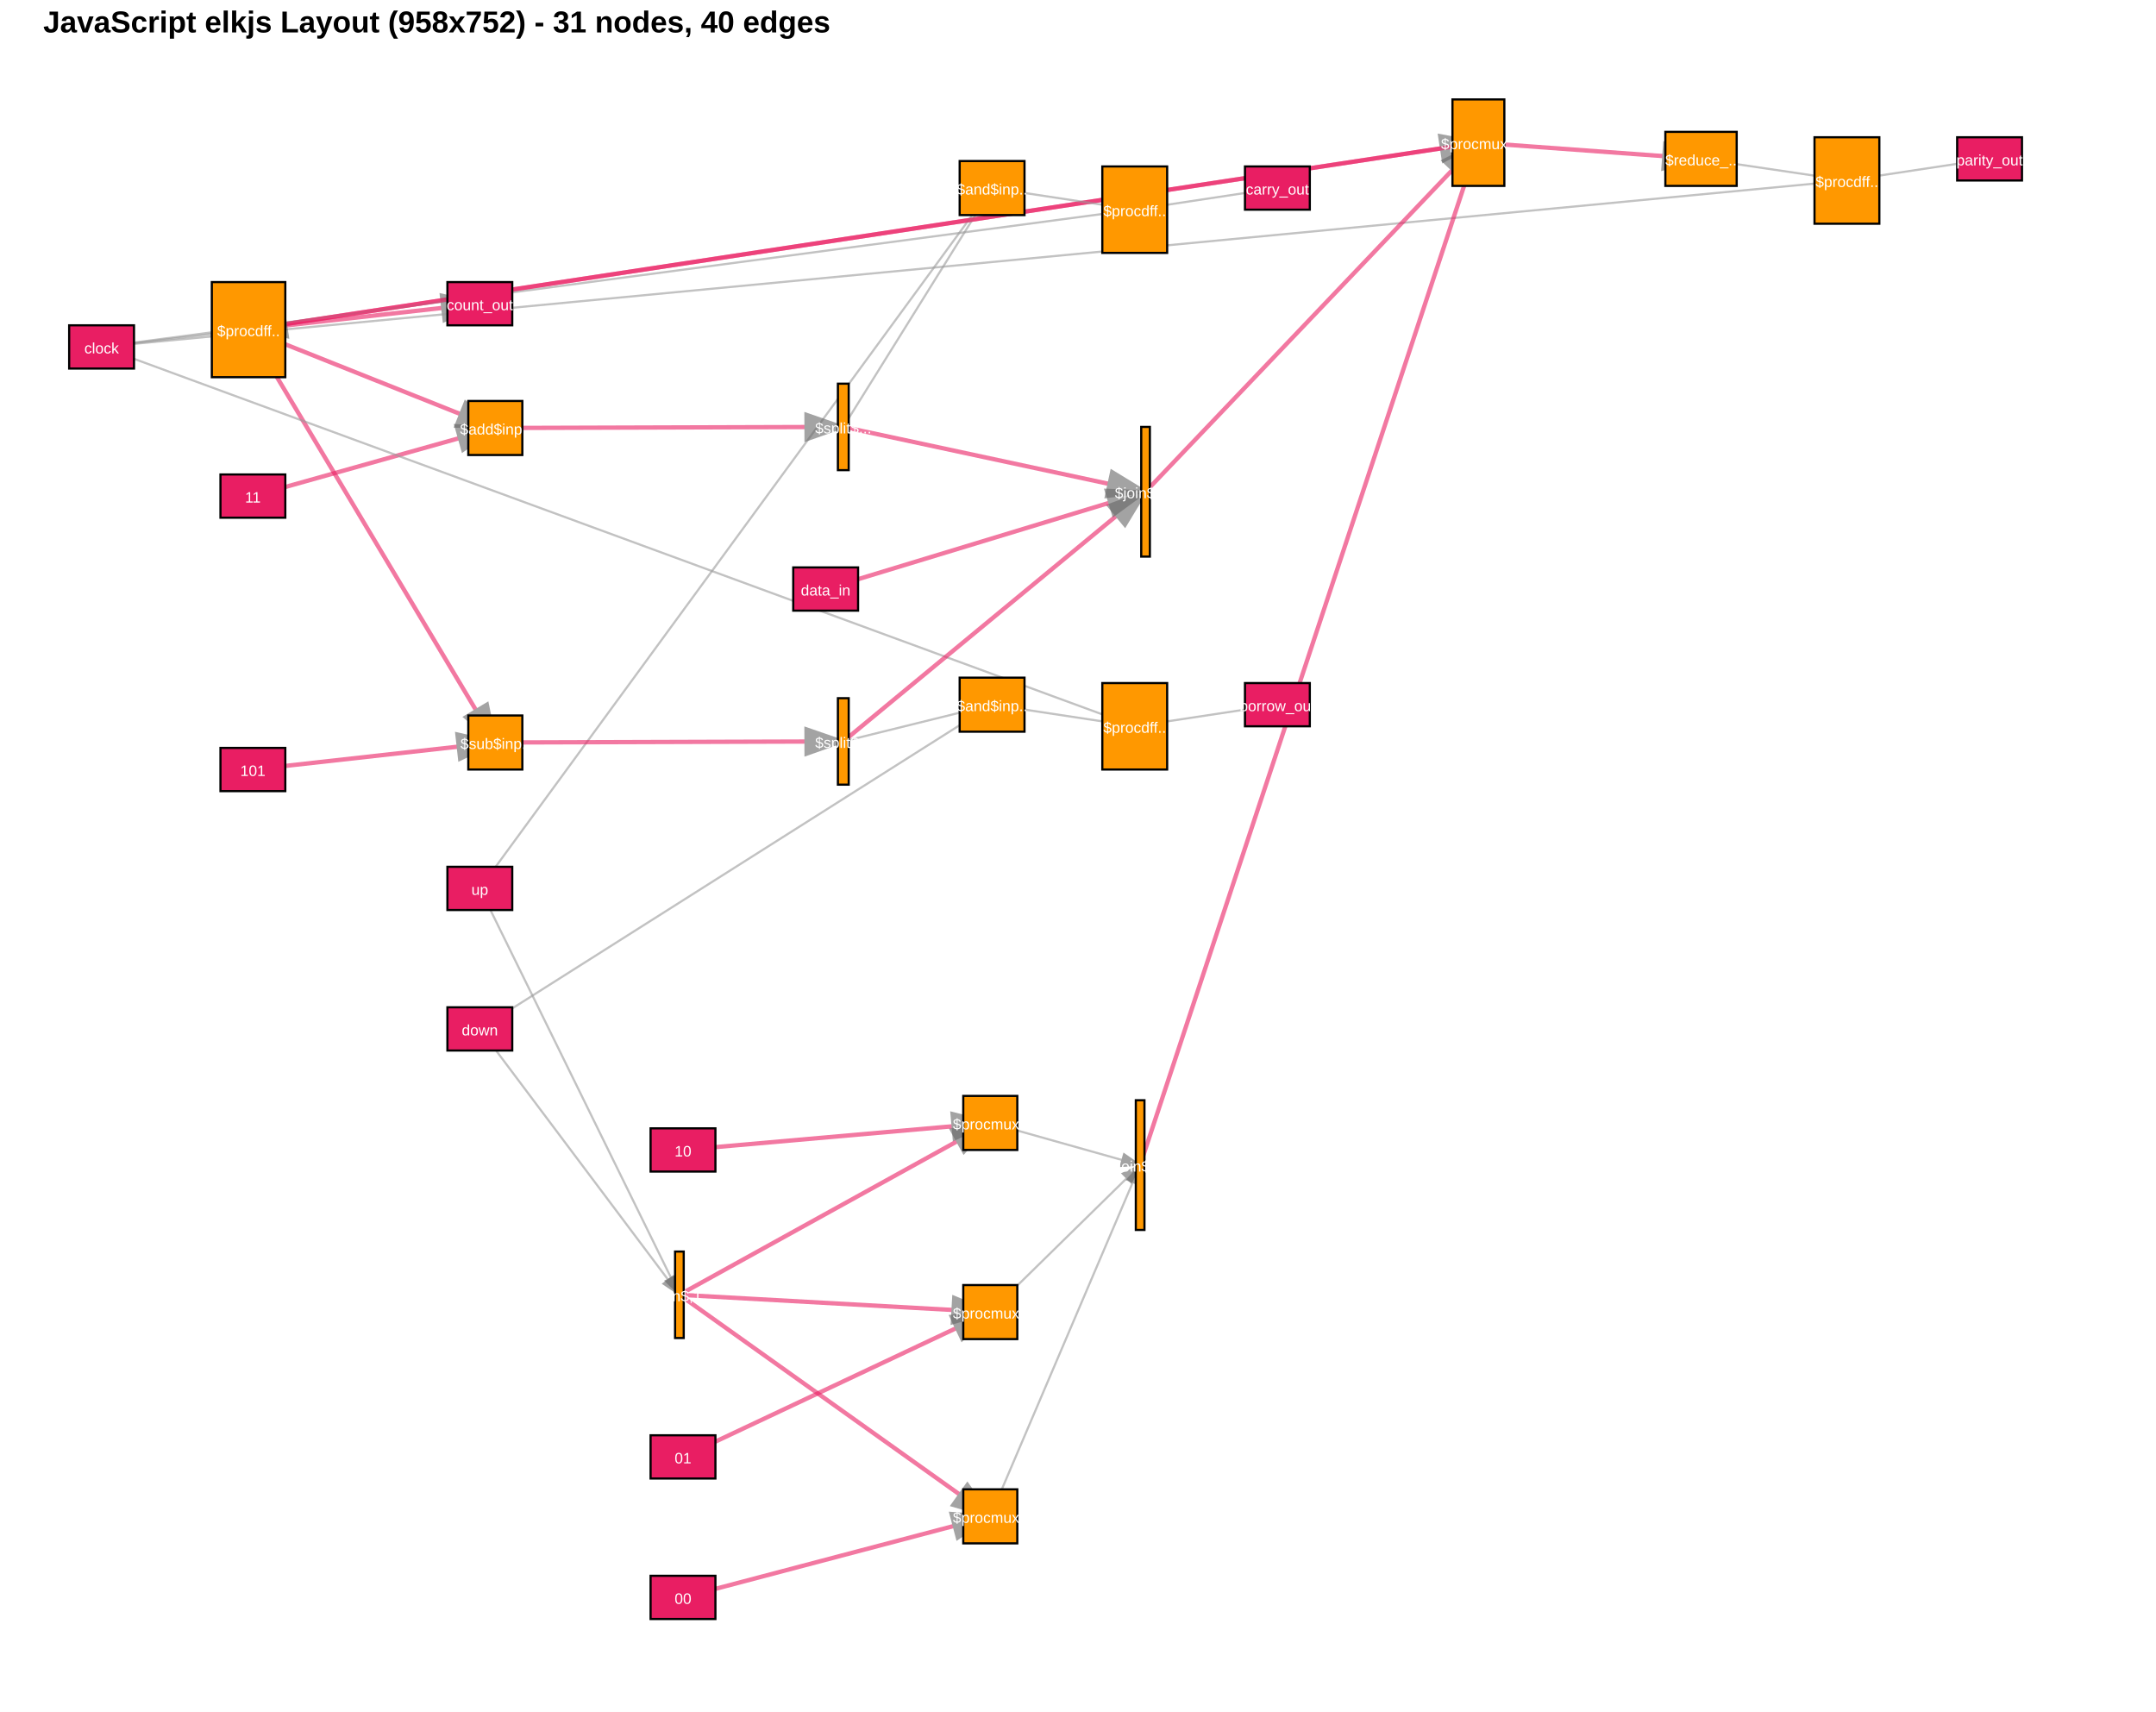
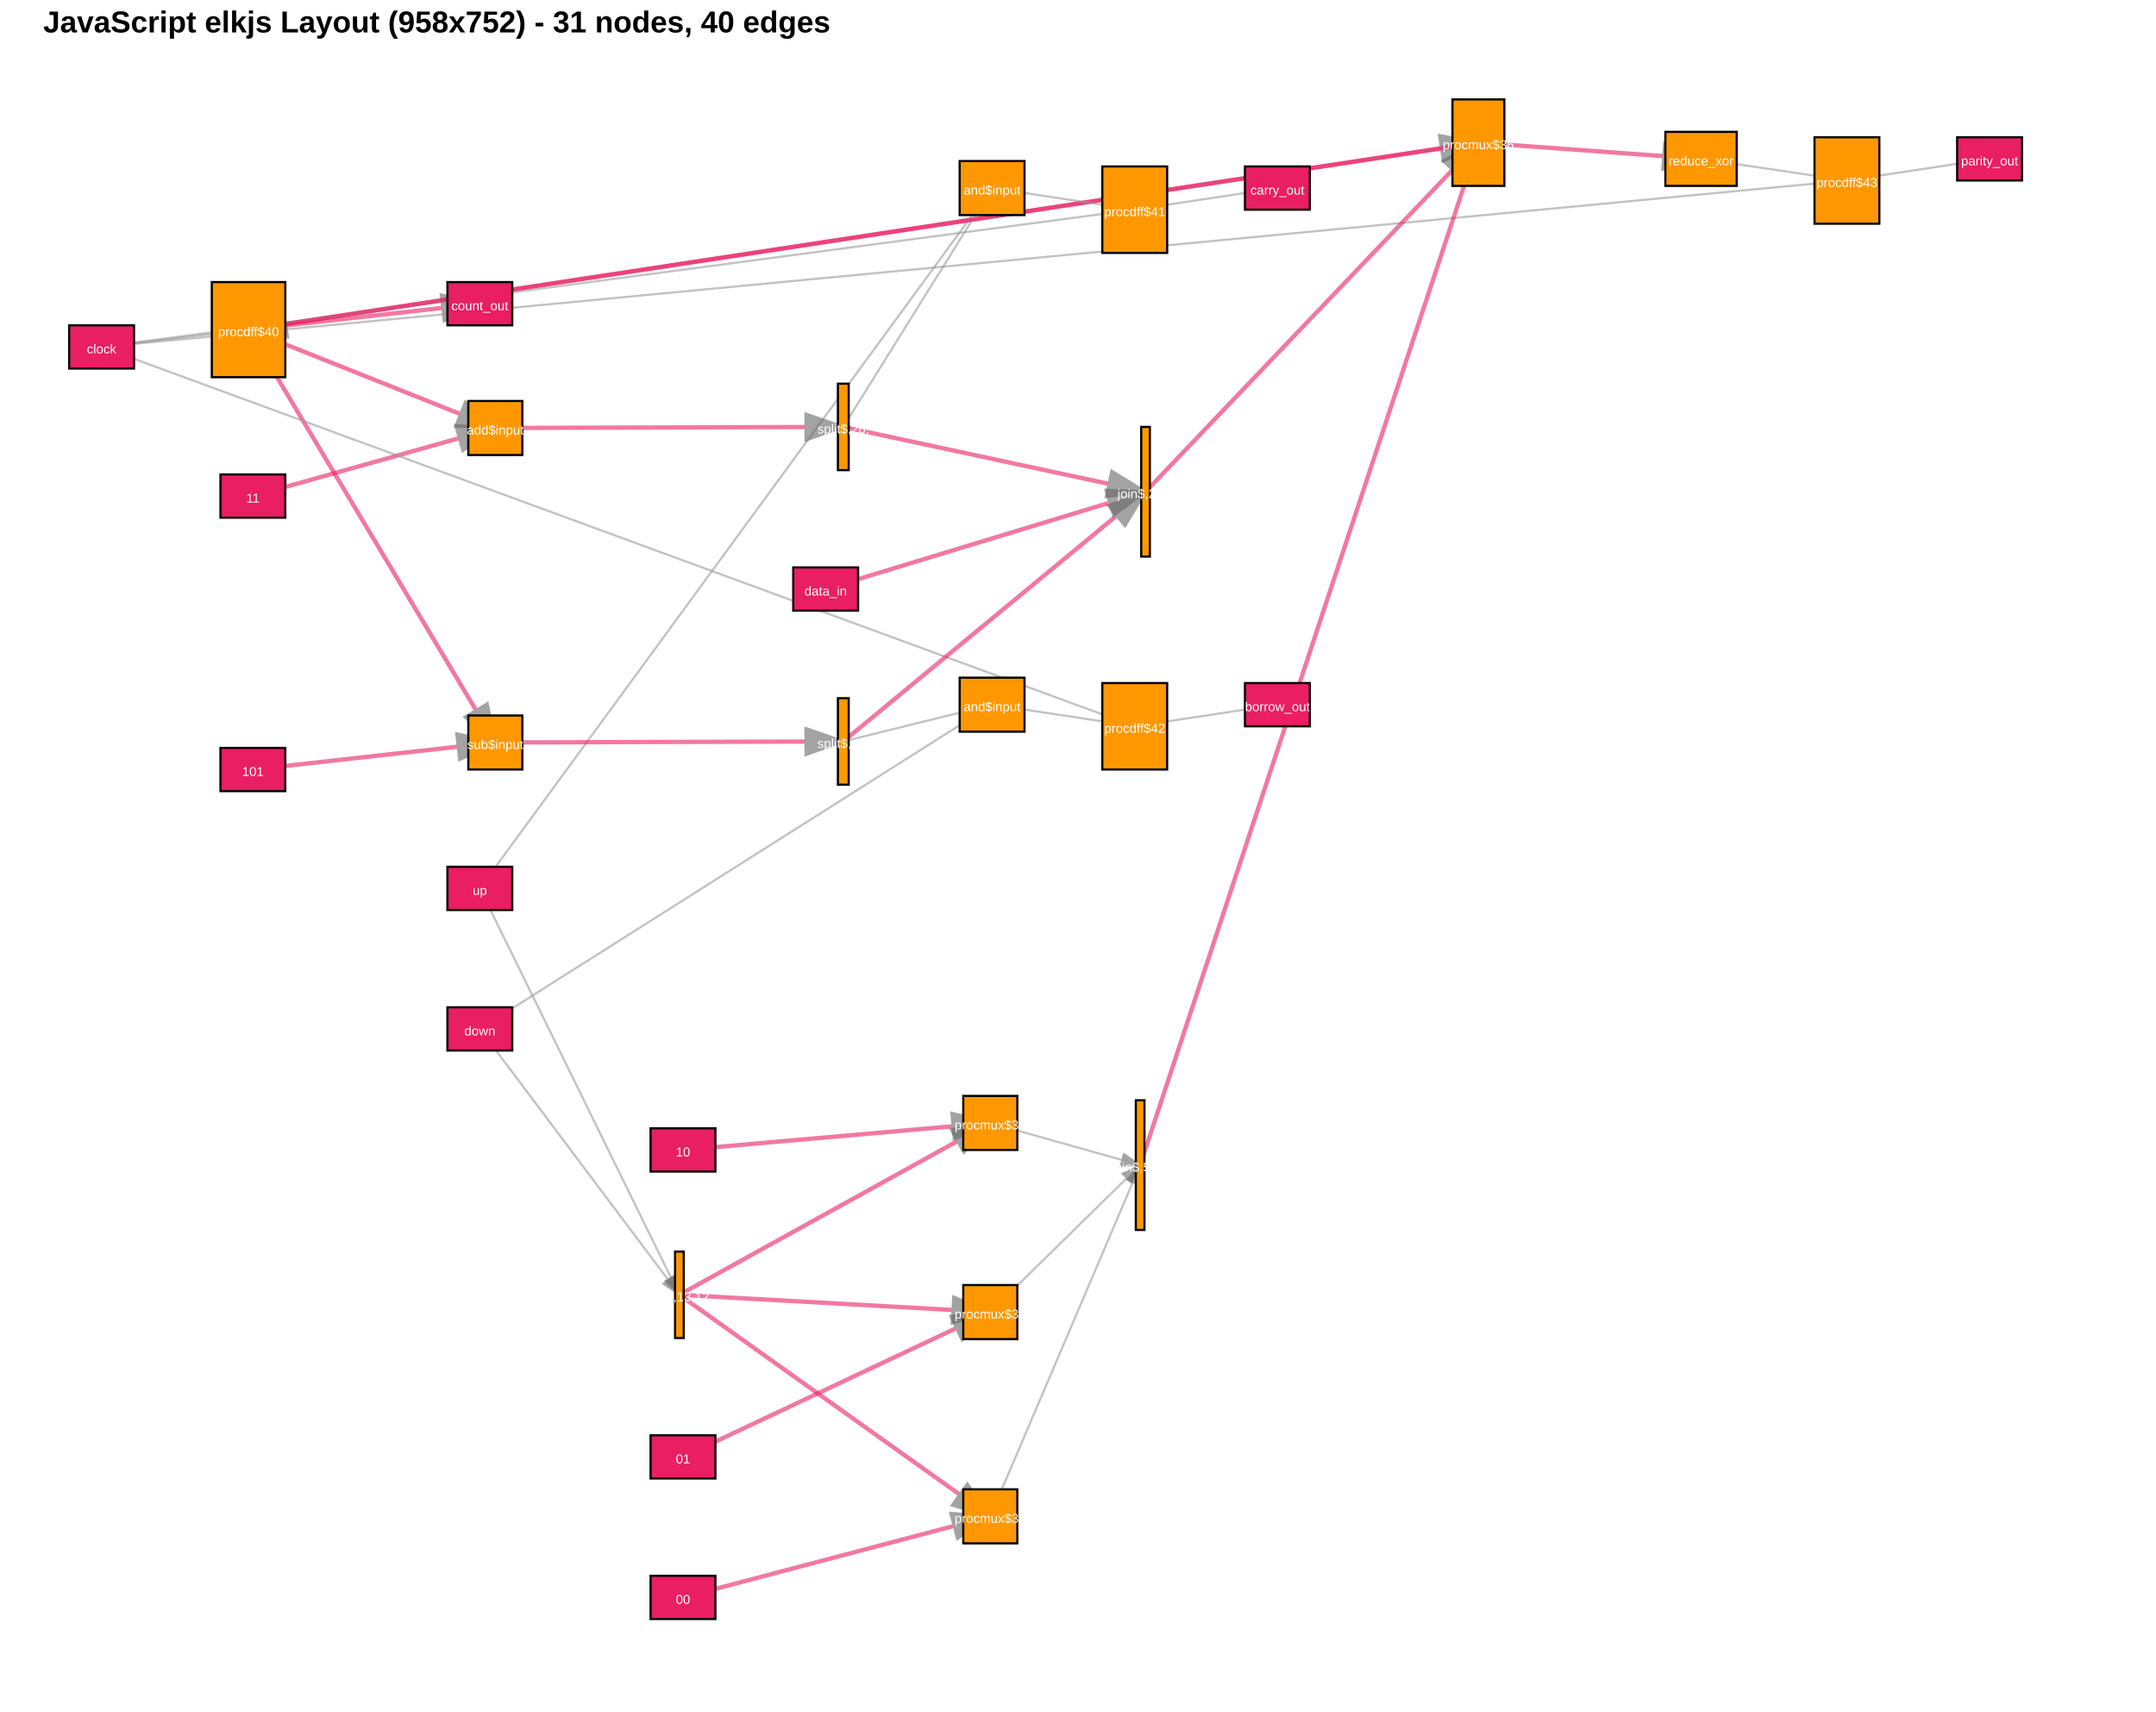
<svg xmlns="http://www.w3.org/2000/svg" width="997.5" height="792">
  <defs>
    <marker id="arrowhead2" markerWidth="10" markerHeight="7" refX="9" refY="3.5" orient="auto">
      <polygon points="0 0, 10 3.5, 0 7" fill="#666" />
    </marker>
  </defs>
  <rect width="100%" height="100%" fill="white" />
  <g transform="translate(20, 20)">
    <text x="0" y="-5" font-family="Arial" font-size="14" font-weight="bold">JavaScript elkjs Layout (958x752) - 31 nodes, 40 edges</text>
    <g id="edges">
      <line x1="95" y1="132.5" x2="209.167" y2="178" stroke="#E91E63" stroke-width="2" marker-end="url(#arrowhead2)" opacity="0.6" />
      <line x1="95" y1="132.5" x2="664" y2="46" stroke="#E91E63" stroke-width="2" marker-end="url(#arrowhead2)" opacity="0.6" />
      <line x1="95" y1="132.5" x2="209.167" y2="323.5" stroke="#E91E63" stroke-width="2" marker-end="url(#arrowhead2)" opacity="0.6" />
      <line x1="95" y1="132.5" x2="202" y2="120.5" stroke="#E91E63" stroke-width="2" marker-end="url(#arrowhead2)" opacity="0.6" />
      <line x1="97" y1="209.5" x2="209.167" y2="178" stroke="#E91E63" stroke-width="2" marker-end="url(#arrowhead2)" opacity="0.6" />
      <line x1="202" y1="391" x2="439" y2="67" stroke="#999" stroke-width="1" marker-end="url(#arrowhead2)" opacity="0.6" />
      <line x1="202" y1="391" x2="294.333" y2="579" stroke="#999" stroke-width="1" marker-end="url(#arrowhead2)" opacity="0.6" />
      <line x1="370.167" y1="177.5" x2="439" y2="67" stroke="#999" stroke-width="1" marker-end="url(#arrowhead2)" opacity="0.6" />
      <line x1="202" y1="456" x2="439" y2="306" stroke="#999" stroke-width="1" marker-end="url(#arrowhead2)" opacity="0.6" />
      <line x1="202" y1="456" x2="294.333" y2="579" stroke="#999" stroke-width="1" marker-end="url(#arrowhead2)" opacity="0.6" />
      <line x1="370.167" y1="323" x2="439" y2="306" stroke="#999" stroke-width="1" marker-end="url(#arrowhead2)" opacity="0.6" />
      <line x1="27" y1="140.5" x2="95" y2="132.5" stroke="#999" stroke-width="1" marker-end="url(#arrowhead2)" opacity="0.6" />
      <line x1="27" y1="140.5" x2="505" y2="77" stroke="#999" stroke-width="1" marker-end="url(#arrowhead2)" opacity="0.6" />
      <line x1="27" y1="140.5" x2="505" y2="316" stroke="#999" stroke-width="1" marker-end="url(#arrowhead2)" opacity="0.6" />
      <line x1="27" y1="140.5" x2="834.5" y2="63.5" stroke="#999" stroke-width="1" marker-end="url(#arrowhead2)" opacity="0.6" />
      <line x1="664" y1="46" x2="95" y2="132.5" stroke="#E91E63" stroke-width="2" marker-end="url(#arrowhead2)" opacity="0.6" />
      <line x1="664" y1="46" x2="767" y2="53.5" stroke="#E91E63" stroke-width="2" marker-end="url(#arrowhead2)" opacity="0.6" />
      <line x1="439" y1="67" x2="505" y2="77" stroke="#999" stroke-width="1" marker-end="url(#arrowhead2)" opacity="0.6" />
      <line x1="439" y1="306" x2="505" y2="316" stroke="#999" stroke-width="1" marker-end="url(#arrowhead2)" opacity="0.6" />
      <line x1="767" y1="53.5" x2="834.5" y2="63.5" stroke="#999" stroke-width="1" marker-end="url(#arrowhead2)" opacity="0.6" />
      <line x1="510" y1="207.5" x2="664" y2="46" stroke="#E91E63" stroke-width="2" marker-end="url(#arrowhead2)" opacity="0.6" />
      <line x1="507.5" y1="519" x2="664" y2="46" stroke="#E91E63" stroke-width="2" marker-end="url(#arrowhead2)" opacity="0.6" />
      <line x1="294.333" y1="579" x2="438.167" y2="499.5" stroke="#E91E63" stroke-width="2" marker-end="url(#arrowhead2)" opacity="0.6" />
      <line x1="294.333" y1="579" x2="438.167" y2="587" stroke="#E91E63" stroke-width="2" marker-end="url(#arrowhead2)" opacity="0.6" />
      <line x1="294.333" y1="579" x2="438.167" y2="681.5" stroke="#E91E63" stroke-width="2" marker-end="url(#arrowhead2)" opacity="0.6" />
      <line x1="296" y1="512" x2="438.167" y2="499.5" stroke="#E91E63" stroke-width="2" marker-end="url(#arrowhead2)" opacity="0.6" />
      <line x1="296" y1="654" x2="438.167" y2="587" stroke="#E91E63" stroke-width="2" marker-end="url(#arrowhead2)" opacity="0.6" />
      <line x1="296" y1="719" x2="438.167" y2="681.5" stroke="#E91E63" stroke-width="2" marker-end="url(#arrowhead2)" opacity="0.6" />
      <line x1="97" y1="336" x2="209.167" y2="323.5" stroke="#E91E63" stroke-width="2" marker-end="url(#arrowhead2)" opacity="0.6" />
      <line x1="505" y1="77" x2="571" y2="67" stroke="#999" stroke-width="1" marker-end="url(#arrowhead2)" opacity="0.6" />
      <line x1="505" y1="316" x2="571" y2="306" stroke="#999" stroke-width="1" marker-end="url(#arrowhead2)" opacity="0.6" />
      <line x1="834.5" y1="63.5" x2="900.5" y2="53.5" stroke="#999" stroke-width="1" marker-end="url(#arrowhead2)" opacity="0.6" />
      <line x1="370.167" y1="177.5" x2="510" y2="207.5" stroke="#E91E63" stroke-width="2" marker-end="url(#arrowhead2)" opacity="0.6" />
      <line x1="370.167" y1="323" x2="510" y2="207.5" stroke="#E91E63" stroke-width="2" marker-end="url(#arrowhead2)" opacity="0.6" />
      <line x1="362" y1="252.5" x2="510" y2="207.5" stroke="#E91E63" stroke-width="2" marker-end="url(#arrowhead2)" opacity="0.6" />
      <line x1="438.167" y1="499.5" x2="507.5" y2="519" stroke="#999" stroke-width="1" marker-end="url(#arrowhead2)" opacity="0.6" />
      <line x1="438.167" y1="587" x2="507.5" y2="519" stroke="#999" stroke-width="1" marker-end="url(#arrowhead2)" opacity="0.6" />
      <line x1="438.167" y1="681.5" x2="507.5" y2="519" stroke="#999" stroke-width="1" marker-end="url(#arrowhead2)" opacity="0.6" />
      <line x1="209.167" y1="178" x2="370.167" y2="177.5" stroke="#E91E63" stroke-width="2" marker-end="url(#arrowhead2)" opacity="0.6" />
      <line x1="209.167" y1="323.5" x2="370.167" y2="323" stroke="#E91E63" stroke-width="2" marker-end="url(#arrowhead2)" opacity="0.6" />
    </g>
    <g id="nodes">
-       <rect x="196.667" y="165.5" width="25" height="25" fill="#FF9800" stroke="black" stroke-width="1" />
-       <text x="209.167" y="181" font-family="Arial" font-size="7" text-anchor="middle" fill="white">$add$inp..</text>
-       <rect x="424" y="54.5" width="30" height="25" fill="#FF9800" stroke="black" stroke-width="1" />
-       <text x="439" y="70" font-family="Arial" font-size="7" text-anchor="middle" fill="white">$and$inp..</text>
-       <rect x="424" y="293.5" width="30" height="25" fill="#FF9800" stroke="black" stroke-width="1" />
-       <text x="439" y="309" font-family="Arial" font-size="7" text-anchor="middle" fill="white">$and$inp..</text>
-       <rect x="78" y="110.5" width="34" height="44" fill="#FF9800" stroke="black" stroke-width="1" />
-       <text x="95" y="135.5" font-family="Arial" font-size="7" text-anchor="middle" fill="white">$procdff..</text>
-       <rect x="490" y="57" width="30" height="40" fill="#FF9800" stroke="black" stroke-width="1" />
-       <text x="505" y="80" font-family="Arial" font-size="7" text-anchor="middle" fill="white">$procdff..</text>
-       <rect x="490" y="296" width="30" height="40" fill="#FF9800" stroke="black" stroke-width="1" />
-       <text x="505" y="319" font-family="Arial" font-size="7" text-anchor="middle" fill="white">$procdff..</text>
-       <rect x="819.5" y="43.5" width="30" height="40" fill="#FF9800" stroke="black" stroke-width="1" />
-       <text x="834.5" y="66.5" font-family="Arial" font-size="7" text-anchor="middle" fill="white">$procdff..</text>
-       <rect x="652" y="26" width="24" height="40" fill="#FF9800" stroke="black" stroke-width="1" />
-       <text x="664" y="49" font-family="Arial" font-size="7" text-anchor="middle" fill="white">$procmux..</text>
-       <rect x="425.667" y="487" width="25" height="25" fill="#FF9800" stroke="black" stroke-width="1" />
-       <text x="438.167" y="502.5" font-family="Arial" font-size="7" text-anchor="middle" fill="white">$procmux..</text>
-       <rect x="425.667" y="574.5" width="25" height="25" fill="#FF9800" stroke="black" stroke-width="1" />
-       <text x="438.167" y="590" font-family="Arial" font-size="7" text-anchor="middle" fill="white">$procmux..</text>
-       <rect x="425.667" y="669" width="25" height="25" fill="#FF9800" stroke="black" stroke-width="1" />
-       <text x="438.167" y="684.5" font-family="Arial" font-size="7" text-anchor="middle" fill="white">$procmux..</text>
-       <rect x="750.5" y="41" width="33" height="25" fill="#FF9800" stroke="black" stroke-width="1" />
-       <text x="767" y="56.5" font-family="Arial" font-size="7" text-anchor="middle" fill="white">$reduce_..</text>
-       <rect x="196.667" y="311" width="25" height="25" fill="#FF9800" stroke="black" stroke-width="1" />
-       <text x="209.167" y="326.5" font-family="Arial" font-size="7" text-anchor="middle" fill="white">$sub$inp..</text>
-       <rect x="12" y="130.5" width="30" height="20" fill="#E91E63" stroke="black" stroke-width="1" />
-       <text x="27" y="143.5" font-family="Arial" font-size="7" text-anchor="middle" fill="white">clock</text>
-       <rect x="347" y="242.5" width="30" height="20" fill="#E91E63" stroke="black" stroke-width="1" />
-       <text x="362" y="255.5" font-family="Arial" font-size="7" text-anchor="middle" fill="white">data_in</text>
-       <rect x="187" y="381" width="30" height="20" fill="#E91E63" stroke="black" stroke-width="1" />
-       <text x="202" y="394" font-family="Arial" font-size="7" text-anchor="middle" fill="white">up</text>
-       <rect x="187" y="446" width="30" height="20" fill="#E91E63" stroke="black" stroke-width="1" />
-       <text x="202" y="459" font-family="Arial" font-size="7" text-anchor="middle" fill="white">down</text>
-       <rect x="556" y="57" width="30" height="20" fill="#E91E63" stroke="black" stroke-width="1" />
-       <text x="571" y="70" font-family="Arial" font-size="7" text-anchor="middle" fill="white">carry_out</text>
-       <rect x="556" y="296" width="30" height="20" fill="#E91E63" stroke="black" stroke-width="1" />
-       <text x="571" y="309" font-family="Arial" font-size="7" text-anchor="middle" fill="white">borrow_out</text>
-       <rect x="187" y="110.5" width="30" height="20" fill="#E91E63" stroke="black" stroke-width="1" />
-       <text x="202" y="123.5" font-family="Arial" font-size="7" text-anchor="middle" fill="white">count_out</text>
-       <rect x="885.5" y="43.5" width="30" height="20" fill="#E91E63" stroke="black" stroke-width="1" />
-       <text x="900.5" y="56.5" font-family="Arial" font-size="7" text-anchor="middle" fill="white">parity_out</text>
-       <rect x="82" y="199.5" width="30" height="20" fill="#E91E63" stroke="black" stroke-width="1" />
-       <text x="97" y="212.5" font-family="Arial" font-size="7" text-anchor="middle" fill="white">11</text>
-       <rect x="281" y="502" width="30" height="20" fill="#E91E63" stroke="black" stroke-width="1" />
-       <text x="296" y="515" font-family="Arial" font-size="7" text-anchor="middle" fill="white">10</text>
-       <rect x="281" y="644" width="30" height="20" fill="#E91E63" stroke="black" stroke-width="1" />
-       <text x="296" y="657" font-family="Arial" font-size="7" text-anchor="middle" fill="white">01</text>
-       <rect x="281" y="709" width="30" height="20" fill="#E91E63" stroke="black" stroke-width="1" />
-       <text x="296" y="722" font-family="Arial" font-size="7" text-anchor="middle" fill="white">00</text>
-       <rect x="82" y="326" width="30" height="20" fill="#E91E63" stroke="black" stroke-width="1" />
-       <text x="97" y="339" font-family="Arial" font-size="7" text-anchor="middle" fill="white">101</text>
-       <rect x="508" y="177.5" width="4" height="60" fill="#FF9800" stroke="black" stroke-width="1" />
-       <text x="510" y="210.5" font-family="Arial" font-size="7" text-anchor="middle" fill="white">$join$,2..</text>
-       <rect x="505.5" y="489" width="4" height="60" fill="#FF9800" stroke="black" stroke-width="1" />
-       <text x="507.5" y="522" font-family="Arial" font-size="7" text-anchor="middle" fill="white">$join$,5..</text>
-       <rect x="292.333" y="559" width="4" height="40" fill="#FF9800" stroke="black" stroke-width="1" />
-       <text x="294.333" y="582" font-family="Arial" font-size="7" text-anchor="middle" fill="white">$join$,1..</text>
-       <rect x="367.667" y="157.5" width="5" height="40" fill="#FF9800" stroke="black" stroke-width="1" />
-       <text x="370.167" y="180.5" font-family="Arial" font-size="7" text-anchor="middle" fill="white">$split$,..</text>
-       <rect x="367.667" y="303" width="5" height="40" fill="#FF9800" stroke="black" stroke-width="1" />
-       <text x="370.167" y="326" font-family="Arial" font-size="7" text-anchor="middle" fill="white">$split$,..</text>
+       <g>
+         <rect x="196.667" y="165.5" width="25" height="25" fill="#FF9800" stroke="black" stroke-width="1" />
+         <text x="209.167" y="181" font-family="Arial" font-size="6" text-anchor="middle" fill="white">add$input</text>
+       </g>
+       <g>
+         <rect x="424" y="54.5" width="30" height="25" fill="#FF9800" stroke="black" stroke-width="1" />
+         <text x="439" y="70" font-family="Arial" font-size="6" text-anchor="middle" fill="white">and$input</text>
+       </g>
+       <g>
+         <rect x="424" y="293.5" width="30" height="25" fill="#FF9800" stroke="black" stroke-width="1" />
+         <text x="439" y="309" font-family="Arial" font-size="6" text-anchor="middle" fill="white">and$input</text>
+       </g>
+       <g>
+         <rect x="78" y="110.5" width="34" height="44" fill="#FF9800" stroke="black" stroke-width="1" />
+         <text x="95" y="135.5" font-family="Arial" font-size="6" text-anchor="middle" fill="white">procdff$40</text>
+       </g>
+       <g>
+         <rect x="490" y="57" width="30" height="40" fill="#FF9800" stroke="black" stroke-width="1" />
+         <text x="505" y="80" font-family="Arial" font-size="6" text-anchor="middle" fill="white">procdff$41</text>
+       </g>
+       <g>
+         <rect x="490" y="296" width="30" height="40" fill="#FF9800" stroke="black" stroke-width="1" />
+         <text x="505" y="319" font-family="Arial" font-size="6" text-anchor="middle" fill="white">procdff$42</text>
+       </g>
+       <g>
+         <rect x="819.5" y="43.5" width="30" height="40" fill="#FF9800" stroke="black" stroke-width="1" />
+         <text x="834.5" y="66.5" font-family="Arial" font-size="6" text-anchor="middle" fill="white">procdff$43</text>
+       </g>
+       <g>
+         <rect x="652" y="26" width="24" height="40" fill="#FF9800" stroke="black" stroke-width="1" />
+         <text x="664" y="49" font-family="Arial" font-size="6" text-anchor="middle" fill="white">procmux$36</text>
+       </g>
+       <g>
+         <rect x="425.667" y="487" width="25" height="25" fill="#FF9800" stroke="black" stroke-width="1" />
+         <text x="438.167" y="502.5" font-family="Arial" font-size="6" text-anchor="middle" fill="white">procmux$37</text>
+       </g>
+       <g>
+         <rect x="425.667" y="574.5" width="25" height="25" fill="#FF9800" stroke="black" stroke-width="1" />
+         <text x="438.167" y="590" font-family="Arial" font-size="6" text-anchor="middle" fill="white">procmux$38</text>
+       </g>
+       <g>
+         <rect x="425.667" y="669" width="25" height="25" fill="#FF9800" stroke="black" stroke-width="1" />
+         <text x="438.167" y="684.5" font-family="Arial" font-size="6" text-anchor="middle" fill="white">procmux$39</text>
+       </g>
+       <g>
+         <rect x="750.5" y="41" width="33" height="25" fill="#FF9800" stroke="black" stroke-width="1" />
+         <text x="767" y="56.5" font-family="Arial" font-size="6" text-anchor="middle" fill="white">reduce_xor</text>
+       </g>
+       <g>
+         <rect x="196.667" y="311" width="25" height="25" fill="#FF9800" stroke="black" stroke-width="1" />
+         <text x="209.167" y="326.5" font-family="Arial" font-size="6" text-anchor="middle" fill="white">sub$input</text>
+       </g>
+       <g>
+         <rect x="12" y="130.5" width="30" height="20" fill="#E91E63" stroke="black" stroke-width="1" />
+         <text x="27" y="143.5" font-family="Arial" font-size="6" text-anchor="middle" fill="white">clock</text>
+       </g>
+       <g>
+         <rect x="347" y="242.5" width="30" height="20" fill="#E91E63" stroke="black" stroke-width="1" />
+         <text x="362" y="255.5" font-family="Arial" font-size="6" text-anchor="middle" fill="white">data_in</text>
+       </g>
+       <g>
+         <rect x="187" y="381" width="30" height="20" fill="#E91E63" stroke="black" stroke-width="1" />
+         <text x="202" y="394" font-family="Arial" font-size="6" text-anchor="middle" fill="white">up</text>
+       </g>
+       <g>
+         <rect x="187" y="446" width="30" height="20" fill="#E91E63" stroke="black" stroke-width="1" />
+         <text x="202" y="459" font-family="Arial" font-size="6" text-anchor="middle" fill="white">down</text>
+       </g>
+       <g>
+         <rect x="556" y="57" width="30" height="20" fill="#E91E63" stroke="black" stroke-width="1" />
+         <text x="571" y="70" font-family="Arial" font-size="6" text-anchor="middle" fill="white">carry_out</text>
+       </g>
+       <g>
+         <rect x="556" y="296" width="30" height="20" fill="#E91E63" stroke="black" stroke-width="1" />
+         <text x="571" y="309" font-family="Arial" font-size="6" text-anchor="middle" fill="white">borrow_out</text>
+       </g>
+       <g>
+         <rect x="187" y="110.5" width="30" height="20" fill="#E91E63" stroke="black" stroke-width="1" />
+         <text x="202" y="123.5" font-family="Arial" font-size="6" text-anchor="middle" fill="white">count_out</text>
+       </g>
+       <g>
+         <rect x="885.5" y="43.5" width="30" height="20" fill="#E91E63" stroke="black" stroke-width="1" />
+         <text x="900.5" y="56.5" font-family="Arial" font-size="6" text-anchor="middle" fill="white">parity_out</text>
+       </g>
+       <g>
+         <rect x="82" y="199.5" width="30" height="20" fill="#E91E63" stroke="black" stroke-width="1" />
+         <text x="97" y="212.5" font-family="Arial" font-size="6" text-anchor="middle" fill="white">11</text>
+       </g>
+       <g>
+         <rect x="281" y="502" width="30" height="20" fill="#E91E63" stroke="black" stroke-width="1" />
+         <text x="296" y="515" font-family="Arial" font-size="6" text-anchor="middle" fill="white">10</text>
+       </g>
+       <g>
+         <rect x="281" y="644" width="30" height="20" fill="#E91E63" stroke="black" stroke-width="1" />
+         <text x="296" y="657" font-family="Arial" font-size="6" text-anchor="middle" fill="white">01</text>
+       </g>
+       <g>
+         <rect x="281" y="709" width="30" height="20" fill="#E91E63" stroke="black" stroke-width="1" />
+         <text x="296" y="722" font-family="Arial" font-size="6" text-anchor="middle" fill="white">00</text>
+       </g>
+       <g>
+         <rect x="82" y="326" width="30" height="20" fill="#E91E63" stroke="black" stroke-width="1" />
+         <text x="97" y="339" font-family="Arial" font-size="6" text-anchor="middle" fill="white">101</text>
+       </g>
+       <g>
+         <rect x="508" y="177.5" width="4" height="60" fill="#FF9800" stroke="black" stroke-width="1" />
+         <text x="510" y="210.5" font-family="Arial" font-size="6" text-anchor="middle" fill="white">join$,26,2</text>
+       </g>
+       <g>
+         <rect x="505.5" y="489" width="4" height="60" fill="#FF9800" stroke="black" stroke-width="1" />
+         <text x="507.5" y="522" font-family="Arial" font-size="6" text-anchor="middle" fill="white">join$,58,5</text>
+       </g>
+       <g>
+         <rect x="292.333" y="559" width="4" height="40" fill="#FF9800" stroke="black" stroke-width="1" />
+         <text x="294.333" y="582" font-family="Arial" font-size="6" text-anchor="middle" fill="white">join$,13,12,</text>
+       </g>
+       <g>
+         <rect x="367.667" y="157.5" width="5" height="40" fill="#FF9800" stroke="black" stroke-width="1" />
+         <text x="370.167" y="180.5" font-family="Arial" font-size="6" text-anchor="middle" fill="white">split$,26,</text>
+       </g>
+       <g>
+         <rect x="367.667" y="303" width="5" height="40" fill="#FF9800" stroke="black" stroke-width="1" />
+         <text x="370.167" y="326" font-family="Arial" font-size="6" text-anchor="middle" fill="white">split$,49,</text>
+       </g>
    </g>
  </g>
</svg>
